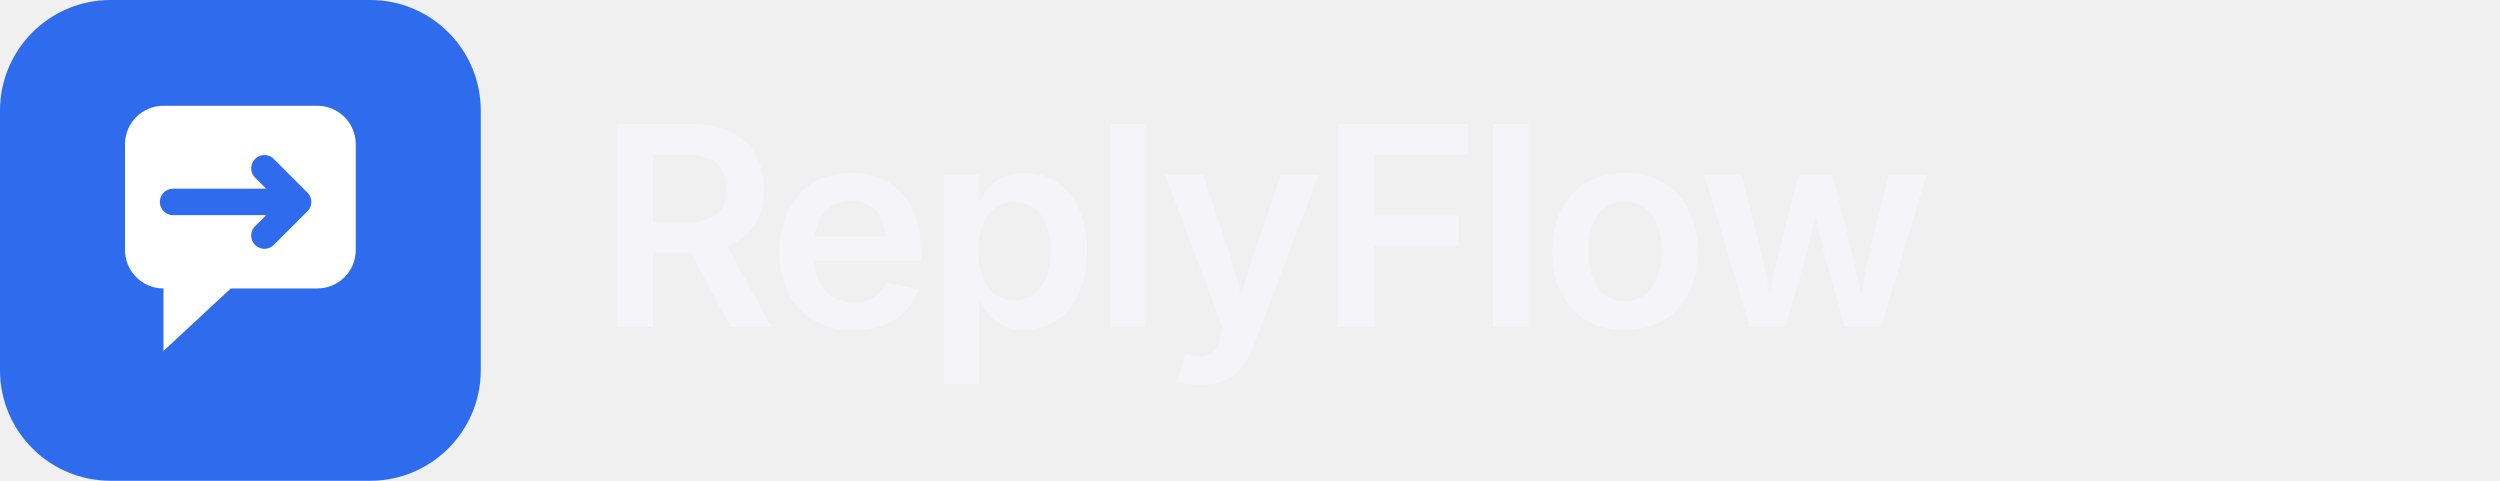
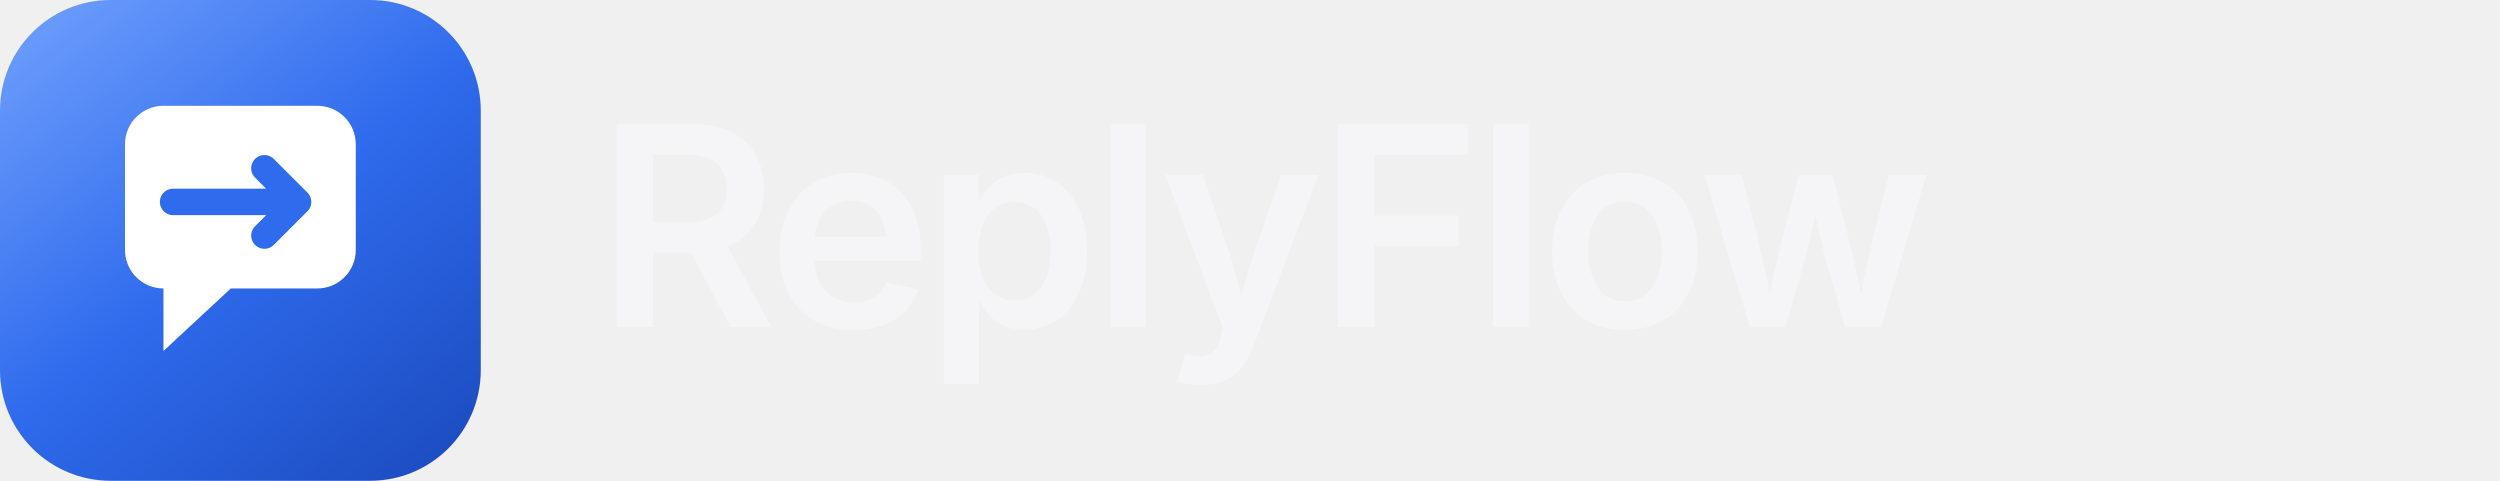
<svg xmlns="http://www.w3.org/2000/svg" viewBox="0 0 520 100" width="520" height="100">
+   <defs>
+     <linearGradient id="rf" x1="0.1" y1="0" x2="0.9" y2="1">
+       <stop offset="0" stop-color="#6c9cfb" />
+       <stop offset=".5" stop-color="#2f6bed" />
+       <stop offset="1" stop-color="#1c4cc0" />
+     </linearGradient>
+   </defs>
  <g>
-     <rect width="100" height="100" rx="23" fill="#2f6bed" />
+     <rect width="100" height="100" rx="23" fill="url(#rf)" />
    <path d="M26 30a8 8 0 0 1 8-8h32a8 8 0 0 1 8 8v22a8 8 0 0 1-8 8H48L34 73V60a8 8 0 0 1-8-8z" fill="#fff" />
    <path d="M36 42h26m0 0-7-7m7 7-7 7" fill="none" stroke="#2f6bed" stroke-width="5.5" stroke-linecap="round" stroke-linejoin="round" />
  </g>
  <text x="124" y="68" font-family="-apple-system, BlinkMacSystemFont, 'SF Pro Display', 'Inter', 'Helvetica Neue', Arial, sans-serif" font-size="58" font-weight="600" letter-spacing="-1.5" fill="#f5f5f7">ReplyFlow</text>
</svg>
